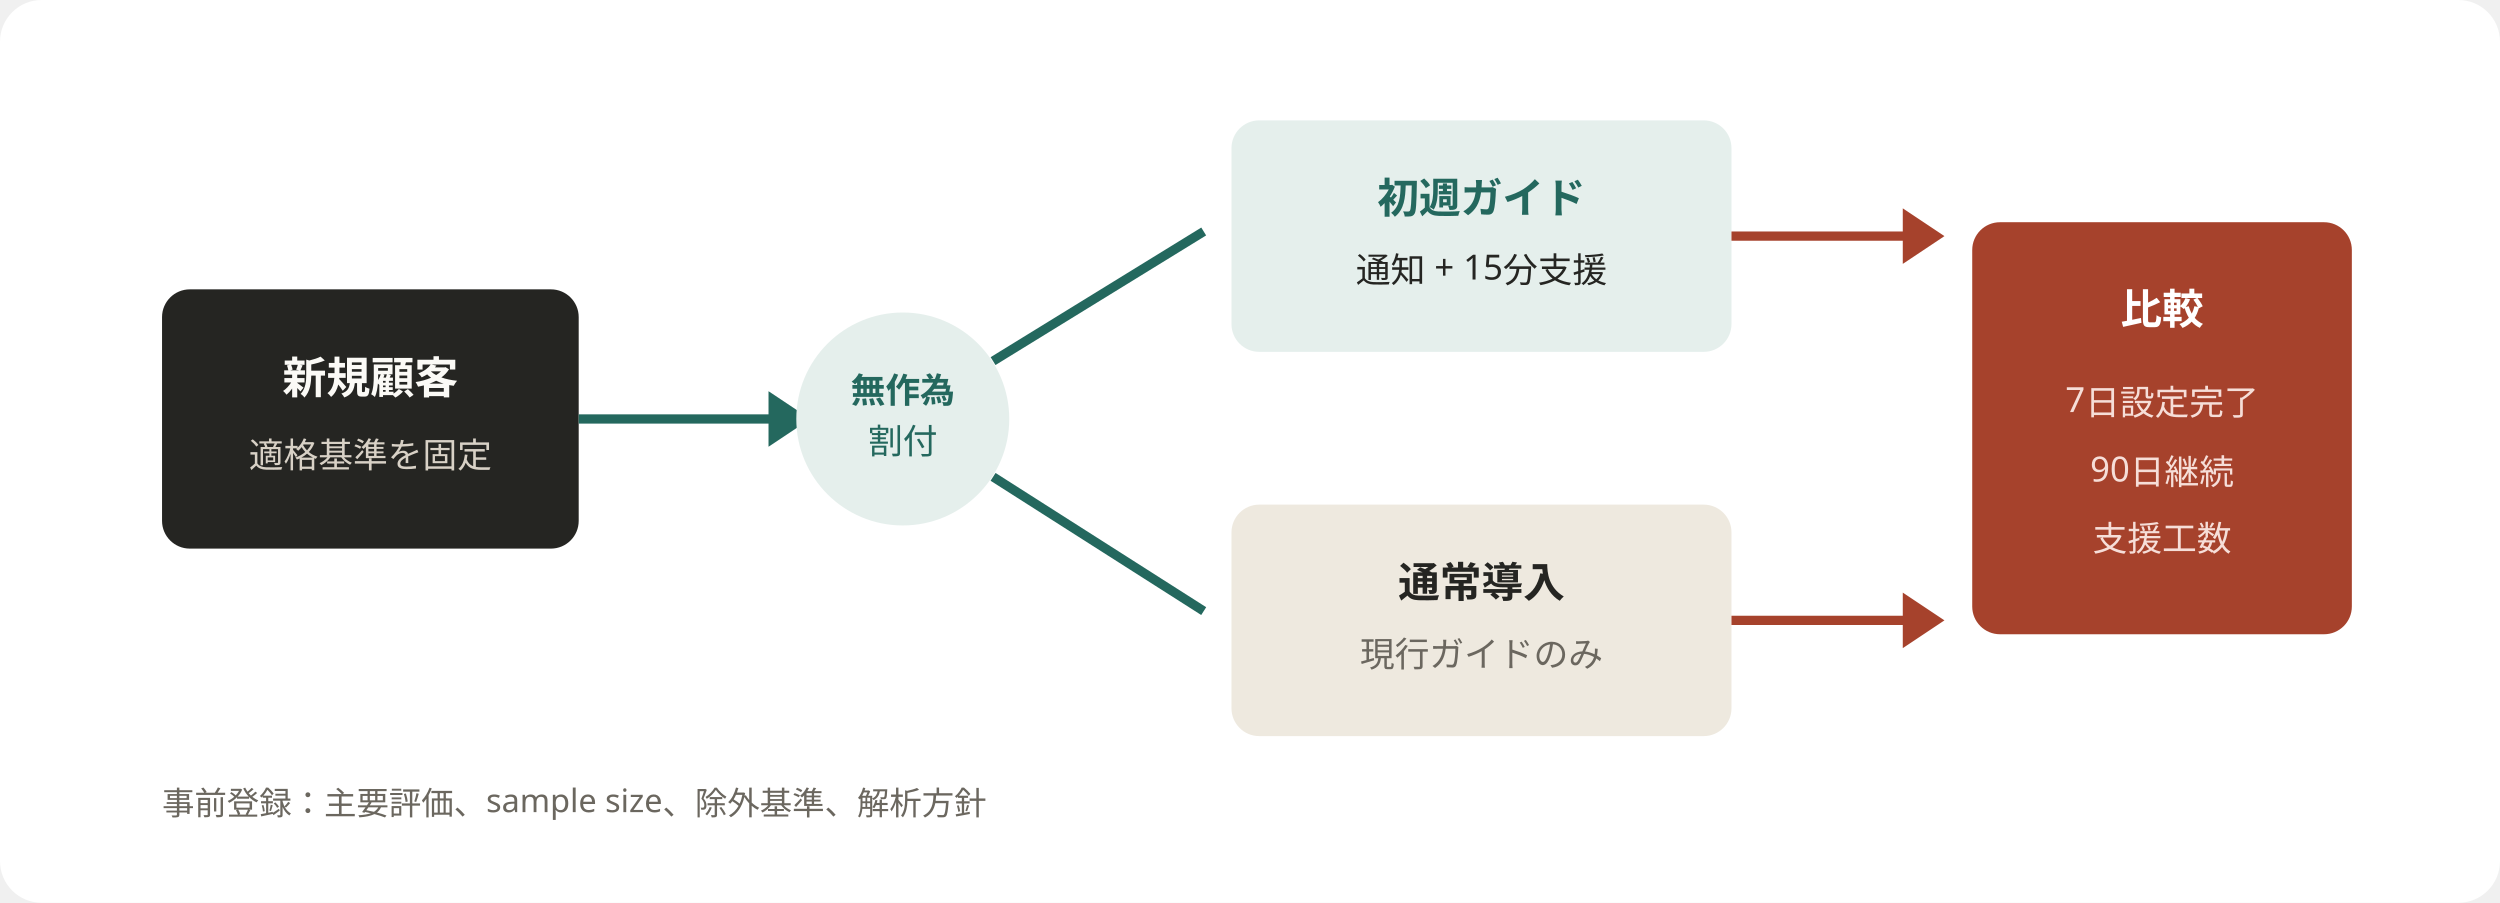
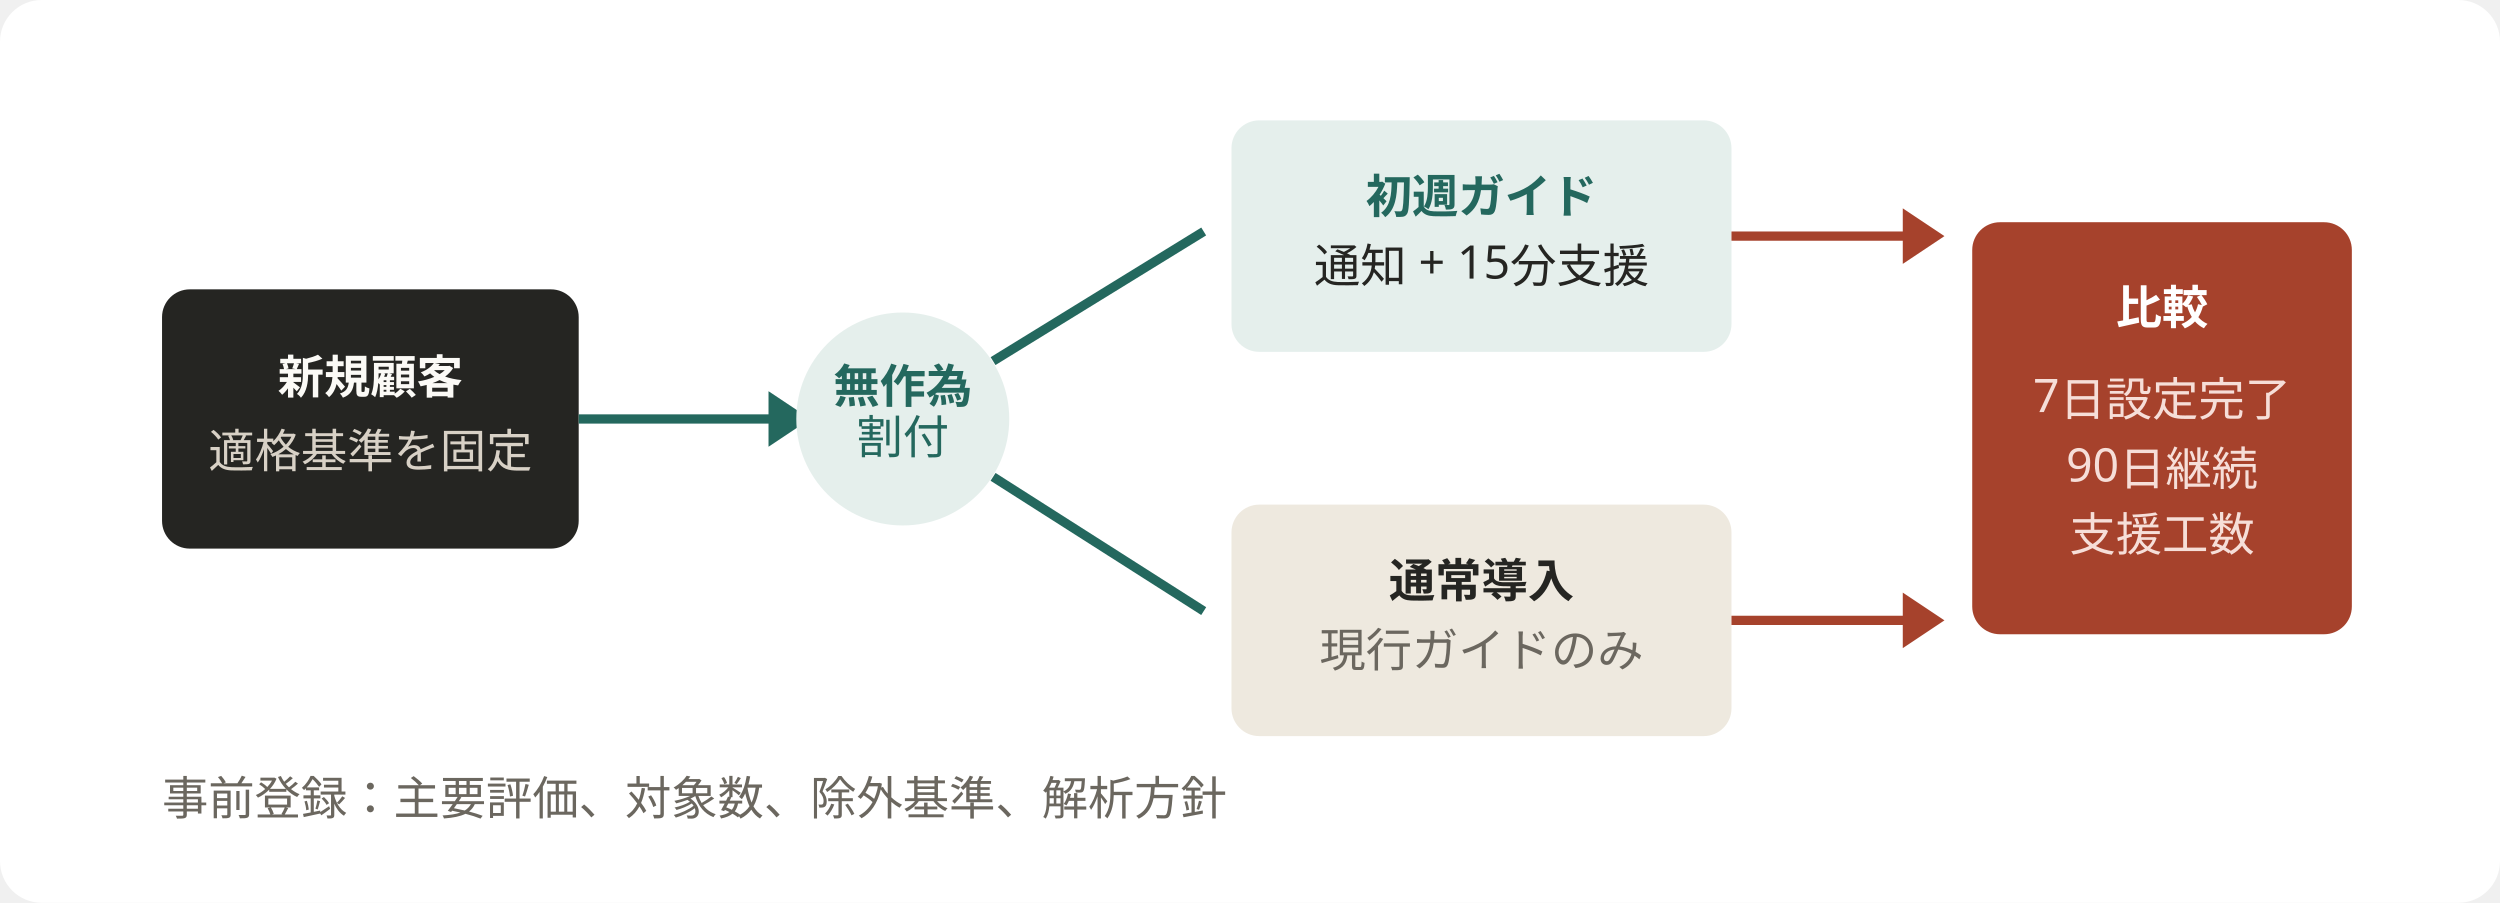
<svg xmlns="http://www.w3.org/2000/svg" width="1080" height="390" viewBox="0 0 1080 390" role="img" aria-labelledby="title desc">
  <rect width="1080" height="390" rx="18" fill="#fff" />
  <g font-family="sans-serif">
    <rect x="70" y="125" width="180" height="112" rx="12" fill="#252522" />
-     <text x="160" y="170" text-anchor="middle" font-size="19" font-weight="700" fill="#fbfaf6">新規顧客</text>
-     <text x="160" y="202" text-anchor="middle" font-size="15" fill="#d8d1c6">適格基準を固定</text>
+     <text x="160" y="170" text-anchor="middle" font-size="20" font-weight="700" fill="#fbfaf6">新規顧客</text>
+     <text x="160" y="202" text-anchor="middle" font-size="20" fill="#d8d1c6">適格基準を固定</text>
    <path d="M250 181h92" stroke="#24685e" stroke-width="4" />
    <path d="m332 169 18 12-18 12" fill="#24685e" />
    <circle cx="390" cy="181" r="46" fill="#e5efec" />
-     <text x="390" y="174" text-anchor="middle" font-size="15" font-weight="700" fill="#24685e">無作為</text>
-     <text x="390" y="196" text-anchor="middle" font-size="15" fill="#24685e">割付</text>
+     <text x="390" y="174" text-anchor="middle" font-size="20" font-weight="700" fill="#24685e">無作為</text>
+     <text x="390" y="196" text-anchor="middle" font-size="20" fill="#24685e">割付</text>
    <path d="M429 156 520 100M429 206l91 58" stroke="#24685e" stroke-width="4" />
    <rect x="532" y="52" width="216" height="100" rx="12" fill="#e5efec" />
-     <text x="640" y="92" text-anchor="middle" font-size="18" font-weight="700" fill="#24685e">初週ガイド</text>
-     <text x="640" y="122" text-anchor="middle" font-size="15" fill="#252522">通知 + 15分支援</text>
+     <text x="640" y="92" text-anchor="middle" font-size="20" font-weight="700" fill="#24685e">初週ガイド</text>
+     <text x="640" y="122" text-anchor="middle" font-size="20" fill="#252522">通知 + 15分支援</text>
    <rect x="532" y="218" width="216" height="100" rx="12" fill="#eee9df" />
-     <text x="640" y="258" text-anchor="middle" font-size="18" font-weight="700" fill="#252522">通常導入</text>
-     <text x="640" y="288" text-anchor="middle" font-size="15" fill="#6b675f">現行ガイドのみ</text>
+     <text x="640" y="258" text-anchor="middle" font-size="20" font-weight="700" fill="#252522">通常導入</text>
+     <text x="640" y="288" text-anchor="middle" font-size="20" fill="#6b675f">現行ガイドのみ</text>
    <path d="M748 102h84M748 268h84" stroke="#a6422c" stroke-width="4" />
    <path d="m822 90 18 12-18 12M822 256l18 12-18 12" fill="#a6422c" />
    <rect x="852" y="96" width="164" height="178" rx="12" fill="#a6422c" />
-     <text x="934" y="140" text-anchor="middle" font-size="18" font-weight="700" fill="#fff">比較</text>
-     <text x="934" y="178" text-anchor="middle" font-size="15" fill="#f6ded8">7日設定完了</text>
-     <text x="934" y="208" text-anchor="middle" font-size="15" fill="#f6ded8">90日継続</text>
-     <text x="934" y="238" text-anchor="middle" font-size="15" fill="#f6ded8">支援工数</text>
-     <text x="70" y="352" font-size="14" fill="#6b675f">事前登録：主要評価、sample size、除外基準、解析方針</text>
+     <text x="934" y="140" text-anchor="middle" font-size="20" font-weight="700" fill="#fff">比較</text>
+     <text x="934" y="178" text-anchor="middle" font-size="20" fill="#f6ded8">7日設定完了</text>
+     <text x="934" y="208" text-anchor="middle" font-size="20" fill="#f6ded8">90日継続</text>
+     <text x="934" y="238" text-anchor="middle" font-size="20" fill="#f6ded8">支援工数</text>
+     <text x="70" y="352" font-size="20" fill="#6b675f">事前登録：主要評価、対象数、除外基準、解析方針</text>
  </g>
</svg>
